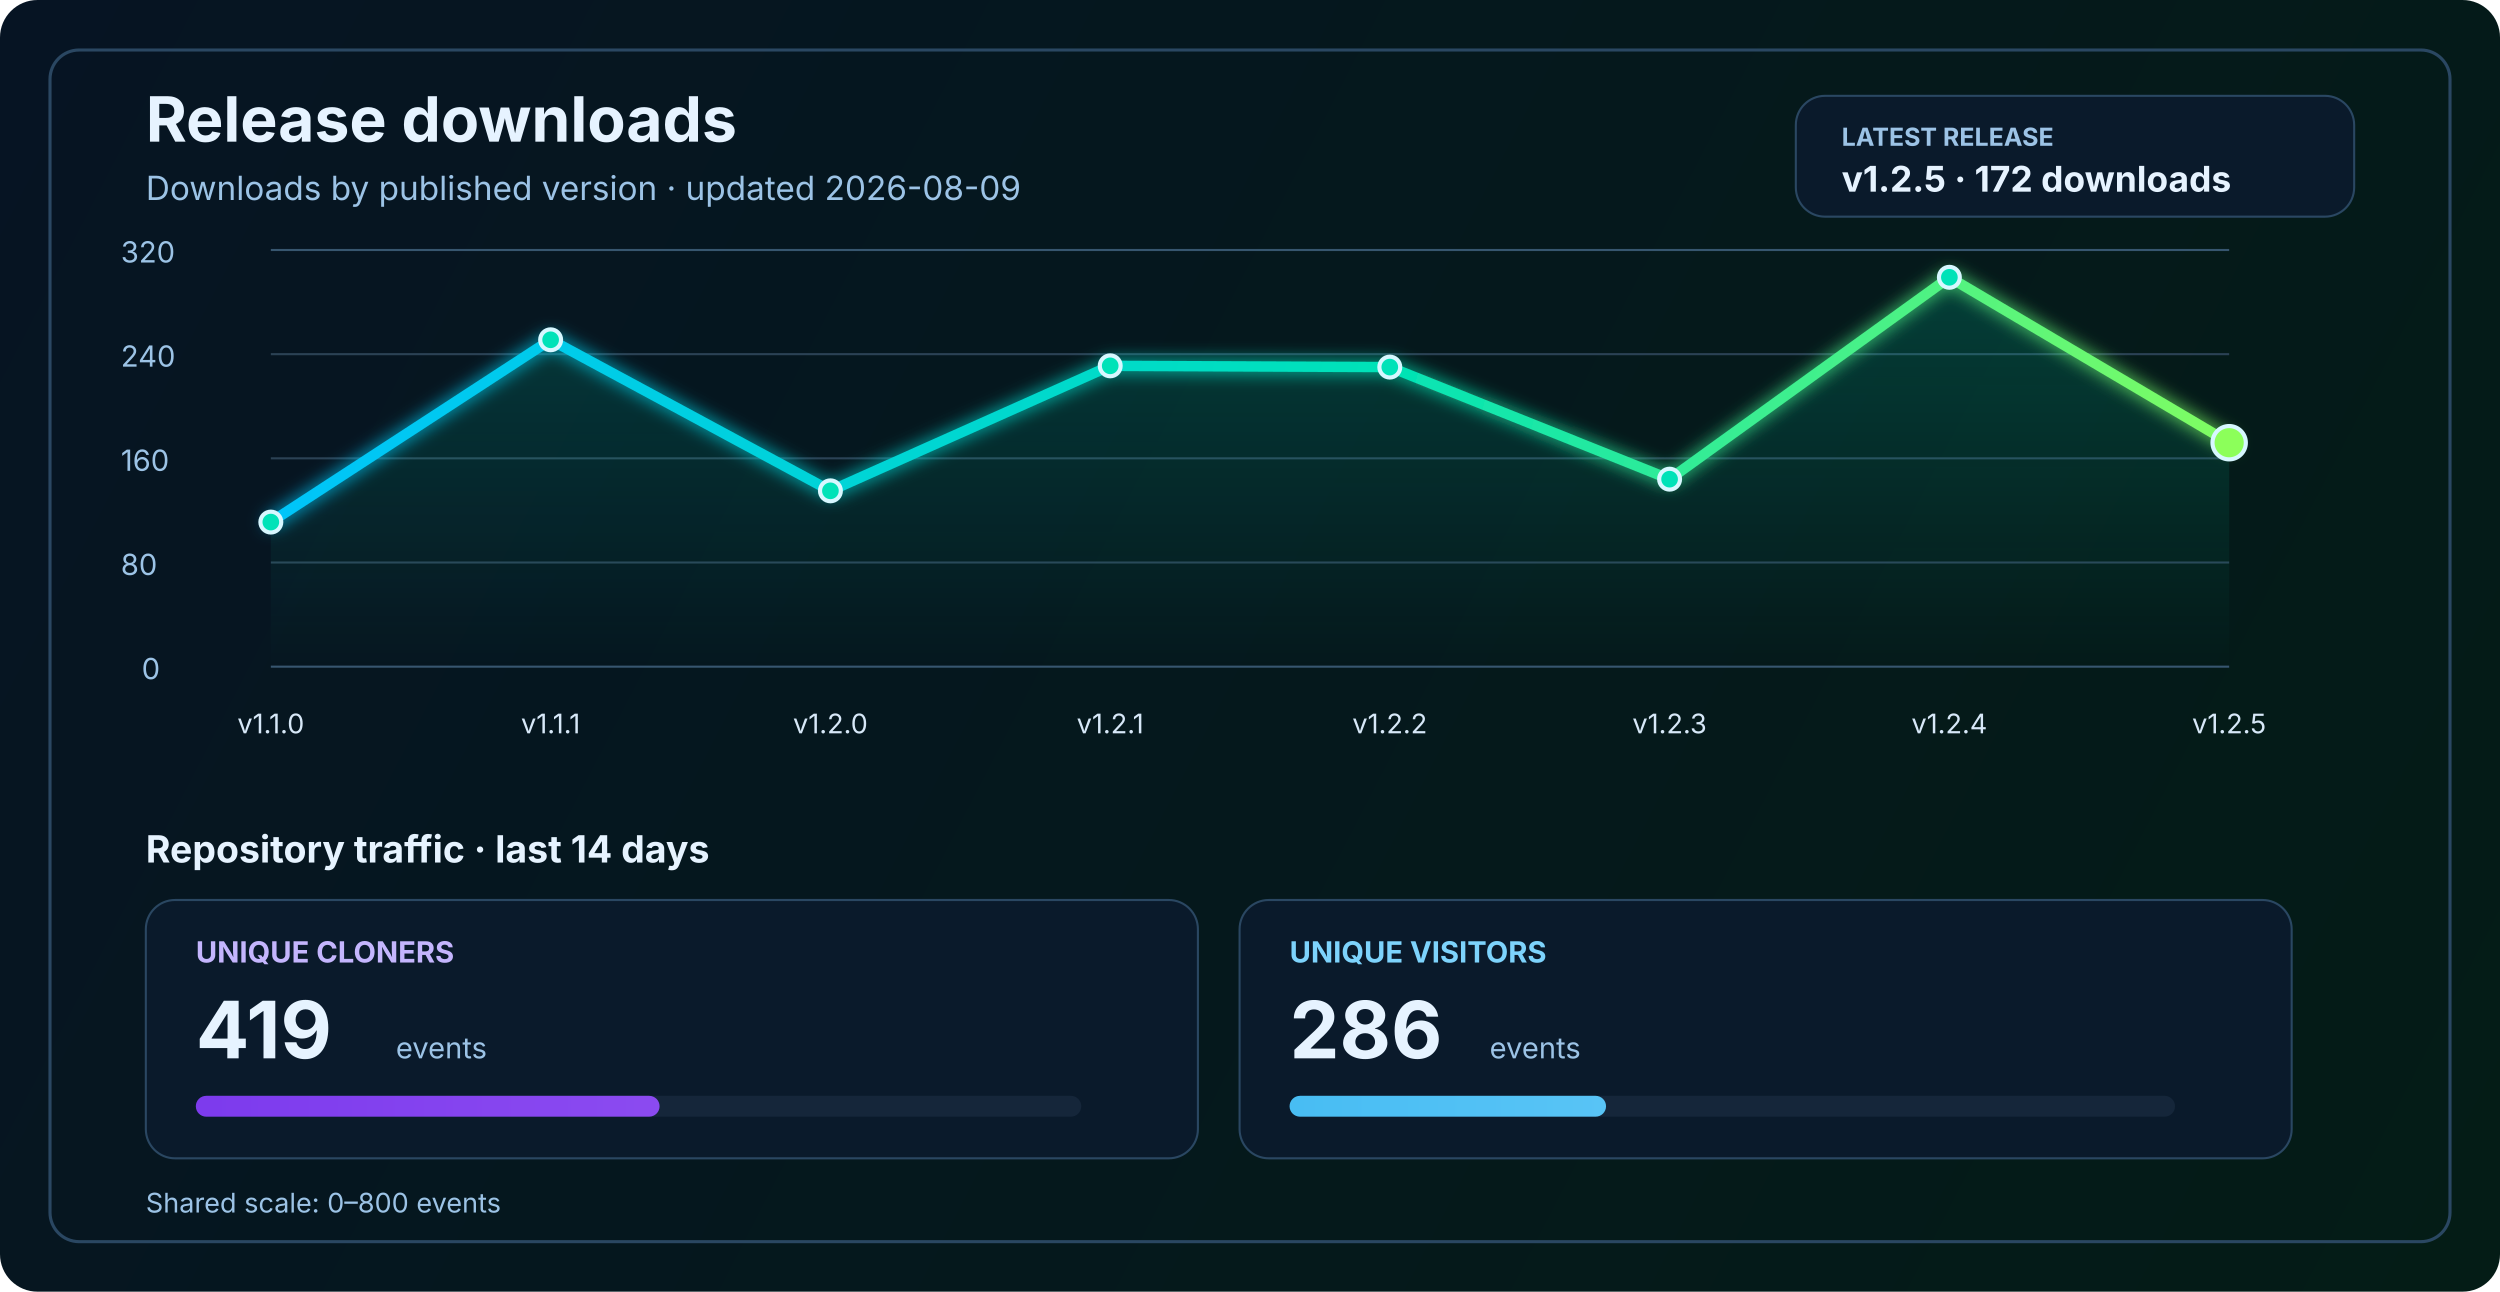
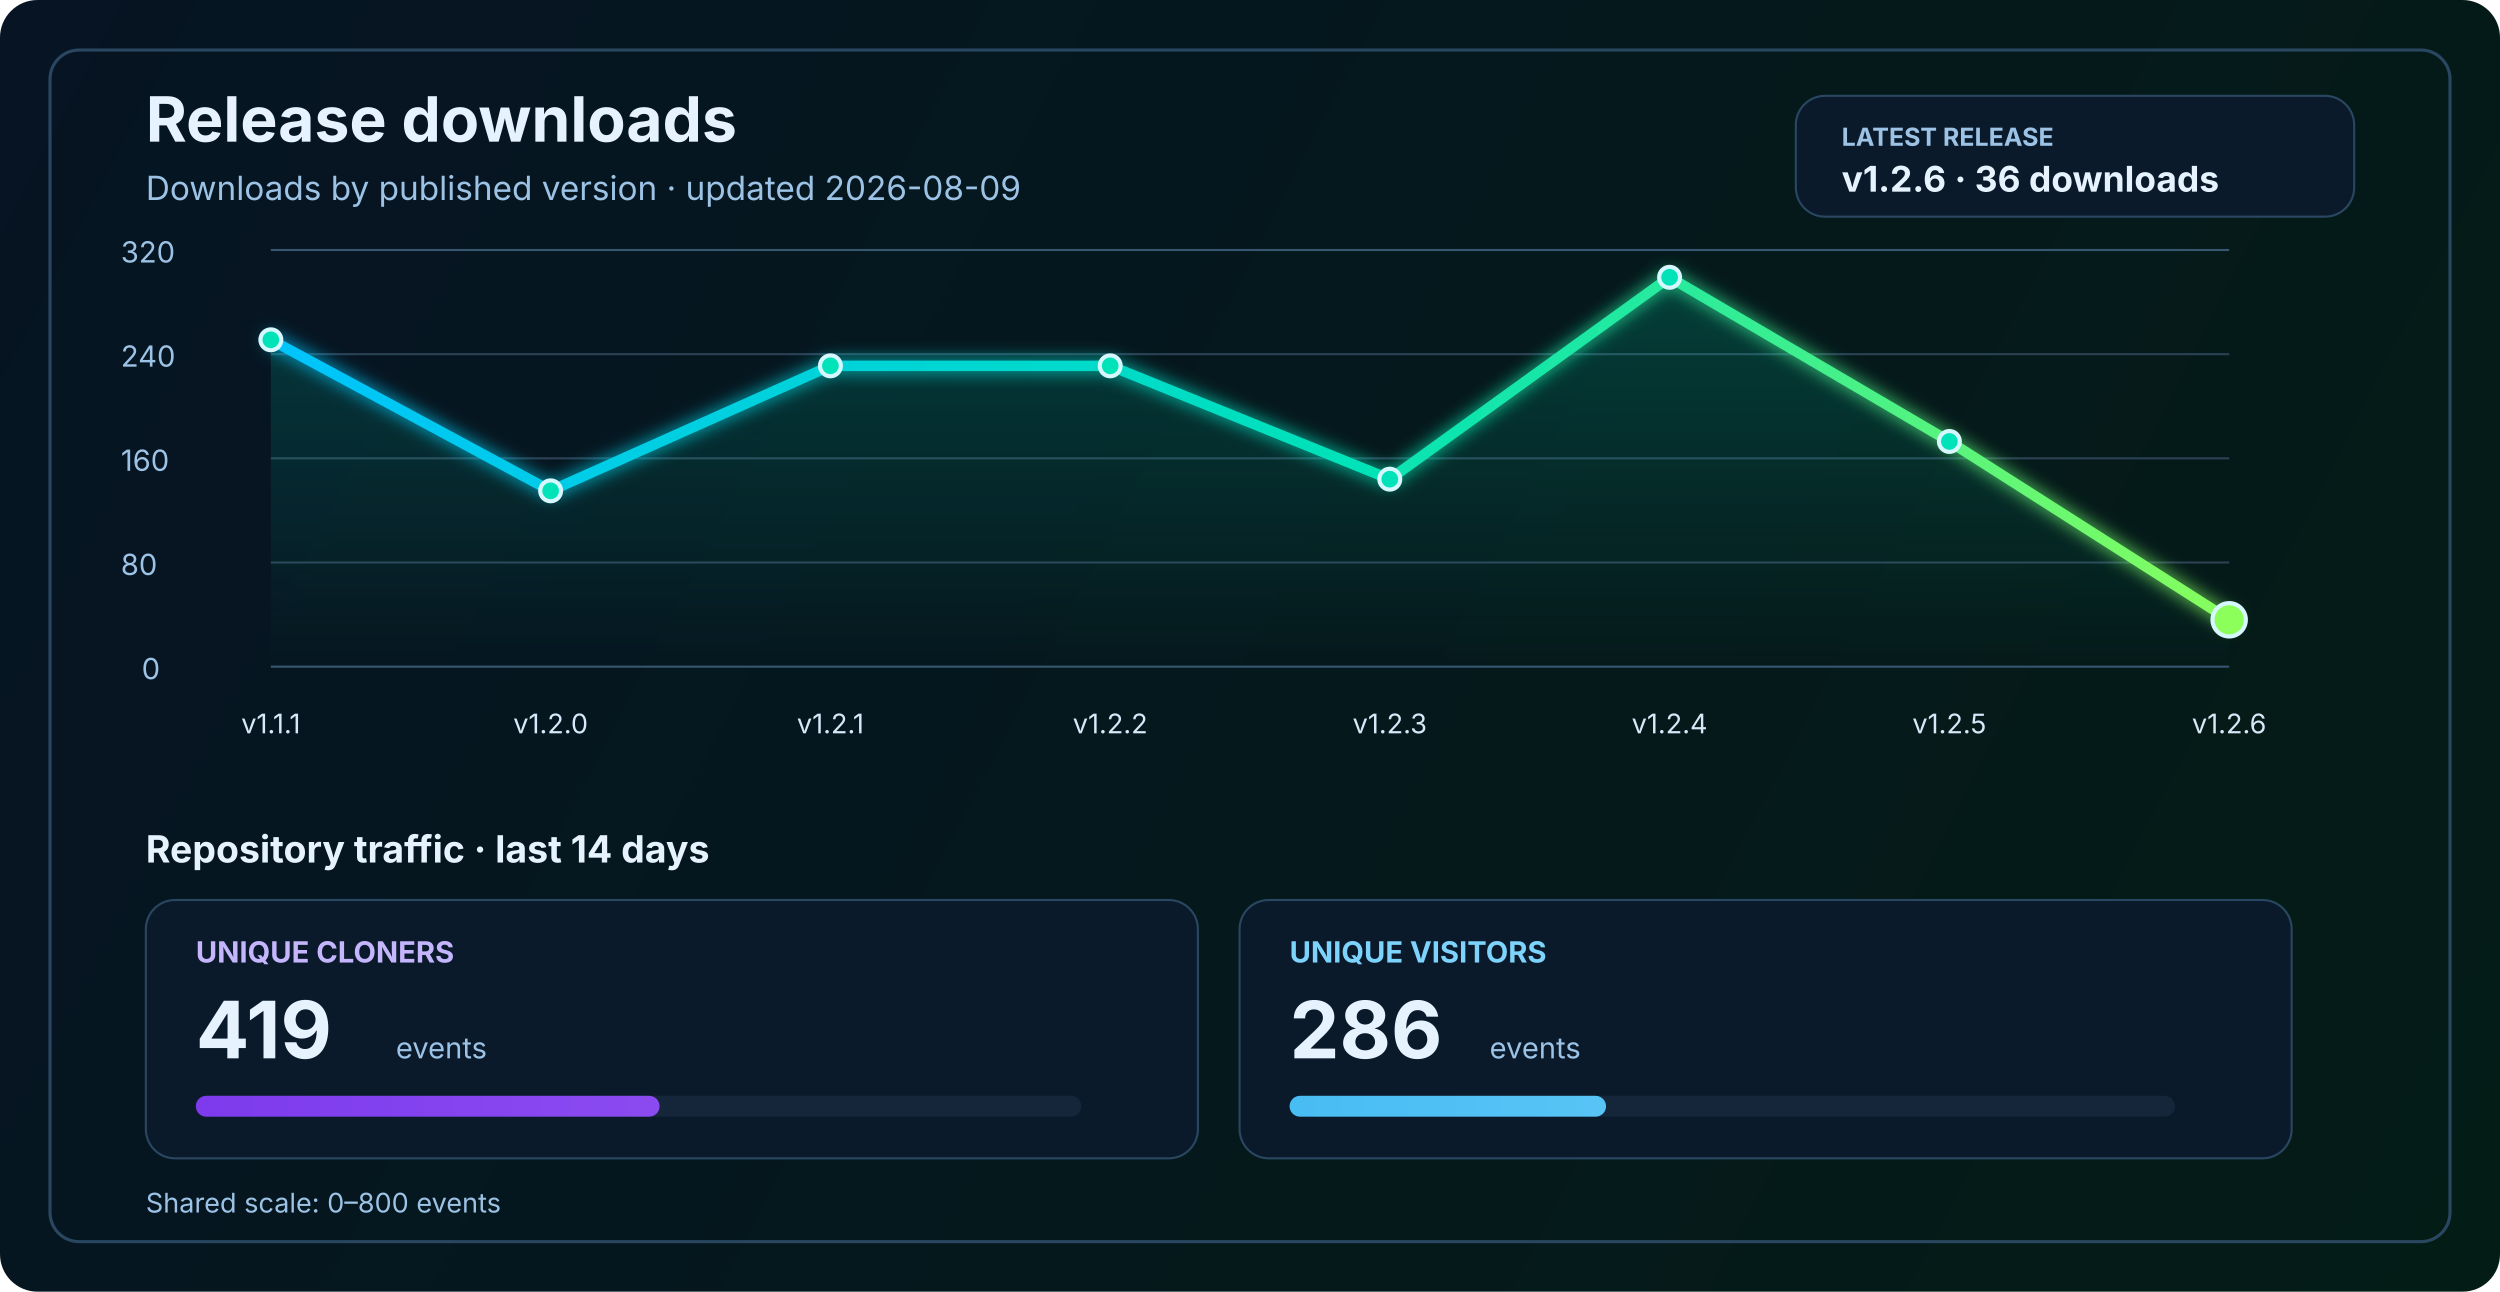
<svg xmlns="http://www.w3.org/2000/svg" width="1200" height="620" viewBox="0 0 1200 620" fill="none" role="img" aria-labelledby="title desc">
  <defs>
    <linearGradient id="bg" x1="0" y1="0" x2="1200" y2="620" gradientUnits="userSpaceOnUse">
      <stop stop-color="#061423" />
      <stop offset="1" stop-color="#041C16" />
    </linearGradient>
    <linearGradient id="line" x1="130" y1="86" x2="1070" y2="340" gradientUnits="userSpaceOnUse">
      <stop stop-color="#00C2FF" />
      <stop offset="0.55" stop-color="#00E2B8" />
      <stop offset="1" stop-color="#8CFF5A" />
    </linearGradient>
    <linearGradient id="area" x1="0" y1="120" x2="0" y2="320" gradientUnits="userSpaceOnUse">
      <stop stop-color="#00E2B8" stop-opacity="0.20" />
      <stop offset="1" stop-color="#00E2B8" stop-opacity="0" />
    </linearGradient>
    <linearGradient id="cloneFill" x1="86" y1="450" x2="1110" y2="450" gradientUnits="userSpaceOnUse">
      <stop stop-color="#7C3AED" />
      <stop offset="1" stop-color="#C084FC" />
    </linearGradient>
    <linearGradient id="viewFill" x1="86" y1="482" x2="1110" y2="482" gradientUnits="userSpaceOnUse">
      <stop stop-color="#0EA5E9" />
      <stop offset="1" stop-color="#7DD3FC" />
    </linearGradient>
    <filter id="glow" x="-50%" y="-50%" width="200%" height="200%">
      <feGaussianBlur stdDeviation="4" result="blur" />
      <feMerge>
        <feMergeNode in="blur" />
        <feMergeNode in="SourceGraphic" />
      </feMerge>
    </filter>
  </defs>
  <rect width="1200" height="620" rx="18" fill="url(#bg)" />
  <rect x="24" y="24" width="1152" height="572" rx="14" stroke="#2A4762" stroke-width="1.5" />
  <text x="70" y="68" fill="#E6F3FF" font-size="30" font-family="SF Pro Display, -apple-system, BlinkMacSystemFont, Segoe UI, sans-serif" font-weight="700">Release downloads</text>
  <text x="70" y="96" fill="#9CC3E6" font-size="16" font-family="SF Pro Text, -apple-system, BlinkMacSystemFont, Segoe UI, sans-serif">Downloads by published version · updated 2026-08-09</text>
  <rect x="862" y="46" width="268" height="58" rx="14" fill="#0A1A2B" stroke="#2A4762" stroke-width="1" />
  <text x="884" y="70" fill="#9CC3E6" font-size="12" font-family="SF Pro Text, -apple-system, BlinkMacSystemFont, Segoe UI, sans-serif" font-weight="700">LATEST RELEASE</text>
-   <text x="884" y="92" fill="#E6F3FF" font-size="17" font-family="SF Pro Text, -apple-system, BlinkMacSystemFont, Segoe UI, sans-serif" font-weight="700">v1.2.5 · 172 downloads</text>
+   <text x="884" y="92" fill="#E6F3FF" font-size="17" font-family="SF Pro Text, -apple-system, BlinkMacSystemFont, Segoe UI, sans-serif" font-weight="700">v1.2.6 · 36 downloads</text>
  <line x1="130" y1="320.0" x2="1070" y2="320.0" stroke="#37566F" stroke-width="1" />
  <line x1="130" y1="270.0" x2="1070" y2="270.0" stroke="#2B4255" stroke-width="1" />
  <line x1="130" y1="220.0" x2="1070" y2="220.0" stroke="#2B4255" stroke-width="1" />
  <line x1="130" y1="170.0" x2="1070" y2="170.0" stroke="#2B4255" stroke-width="1" />
  <line x1="130" y1="120.0" x2="1070" y2="120.0" stroke="#37566F" stroke-width="1" />
  <text x="68" y="326.0" fill="#9CC3E6" font-size="14" font-family="SF Pro Text, -apple-system, BlinkMacSystemFont, Segoe UI, sans-serif">0</text>
  <text x="58" y="276.0" fill="#9CC3E6" font-size="14" font-family="SF Pro Text, -apple-system, BlinkMacSystemFont, Segoe UI, sans-serif">80</text>
  <text x="58" y="226.0" fill="#9CC3E6" font-size="14" font-family="SF Pro Text, -apple-system, BlinkMacSystemFont, Segoe UI, sans-serif">160</text>
  <text x="58" y="176.0" fill="#9CC3E6" font-size="14" font-family="SF Pro Text, -apple-system, BlinkMacSystemFont, Segoe UI, sans-serif">240</text>
  <text x="58" y="126.0" fill="#9CC3E6" font-size="14" font-family="SF Pro Text, -apple-system, BlinkMacSystemFont, Segoe UI, sans-serif">320</text>
-   <path d="M 130.0 250.6 L 264.3 163.1 L 398.6 235.6 L 532.9 175.6 L 667.1 176.2 L 801.4 230.0 L 935.7 133.1 L 1070.0 212.5 L 1070 320 L 130 320 Z" fill="url(#area)" />
-   <polyline points="130.0,250.6 264.3,163.1 398.6,235.6 532.9,175.6 667.1,176.2 801.4,230.0 935.7,133.1 1070.0,212.5" fill="none" stroke="url(#line)" stroke-width="5" stroke-linecap="round" stroke-linejoin="round" filter="url(#glow)" />
-   <circle cx="130.0" cy="250.6" r="5" fill="#00E2B8" stroke="#D7F7FF" stroke-width="2" />
-   <circle cx="264.3" cy="163.1" r="5" fill="#00E2B8" stroke="#D7F7FF" stroke-width="2" />
-   <circle cx="398.6" cy="235.6" r="5" fill="#00E2B8" stroke="#D7F7FF" stroke-width="2" />
+   <path d="M 130.0 163.1 L 264.3 235.6 L 398.6 175.6 L 532.9 175.6 L 667.1 230.0 L 801.4 133.1 L 935.7 211.9 L 1070.0 297.5 L 1070 320 L 130 320 Z" fill="url(#area)" />
+   <polyline points="130.0,163.1 264.3,235.6 398.6,175.6 532.9,175.6 667.1,230.0 801.4,133.1 935.7,211.9 1070.0,297.5" fill="none" stroke="url(#line)" stroke-width="5" stroke-linecap="round" stroke-linejoin="round" filter="url(#glow)" />
+   <circle cx="130.0" cy="163.1" r="5" fill="#00E2B8" stroke="#D7F7FF" stroke-width="2" />
+   <circle cx="264.3" cy="235.6" r="5" fill="#00E2B8" stroke="#D7F7FF" stroke-width="2" />
+   <circle cx="398.6" cy="175.6" r="5" fill="#00E2B8" stroke="#D7F7FF" stroke-width="2" />
  <circle cx="532.9" cy="175.6" r="5" fill="#00E2B8" stroke="#D7F7FF" stroke-width="2" />
-   <circle cx="667.1" cy="176.2" r="5" fill="#00E2B8" stroke="#D7F7FF" stroke-width="2" />
-   <circle cx="801.4" cy="230.0" r="5" fill="#00E2B8" stroke="#D7F7FF" stroke-width="2" />
-   <circle cx="935.7" cy="133.1" r="5" fill="#00E2B8" stroke="#D7F7FF" stroke-width="2" />
-   <circle cx="1070.0" cy="212.5" r="8" fill="#8CFF5A" stroke="#D7F7FF" stroke-width="2" />
-   <text x="130.0" y="352" text-anchor="middle" fill="#D7E8F8" font-size="13" font-family="SF Pro Text, -apple-system, BlinkMacSystemFont, Segoe UI, sans-serif">v1.1.0</text>
-   <text x="264.3" y="352" text-anchor="middle" fill="#D7E8F8" font-size="13" font-family="SF Pro Text, -apple-system, BlinkMacSystemFont, Segoe UI, sans-serif">v1.1.1</text>
-   <text x="398.6" y="352" text-anchor="middle" fill="#D7E8F8" font-size="13" font-family="SF Pro Text, -apple-system, BlinkMacSystemFont, Segoe UI, sans-serif">v1.2.0</text>
-   <text x="532.9" y="352" text-anchor="middle" fill="#D7E8F8" font-size="13" font-family="SF Pro Text, -apple-system, BlinkMacSystemFont, Segoe UI, sans-serif">v1.2.1</text>
-   <text x="667.1" y="352" text-anchor="middle" fill="#D7E8F8" font-size="13" font-family="SF Pro Text, -apple-system, BlinkMacSystemFont, Segoe UI, sans-serif">v1.2.2</text>
-   <text x="801.4" y="352" text-anchor="middle" fill="#D7E8F8" font-size="13" font-family="SF Pro Text, -apple-system, BlinkMacSystemFont, Segoe UI, sans-serif">v1.2.3</text>
-   <text x="935.7" y="352" text-anchor="middle" fill="#D7E8F8" font-size="13" font-family="SF Pro Text, -apple-system, BlinkMacSystemFont, Segoe UI, sans-serif">v1.2.4</text>
-   <text x="1070.0" y="352" text-anchor="middle" fill="#D7E8F8" font-size="13" font-family="SF Pro Text, -apple-system, BlinkMacSystemFont, Segoe UI, sans-serif">v1.2.5</text>
+   <circle cx="667.1" cy="230.0" r="5" fill="#00E2B8" stroke="#D7F7FF" stroke-width="2" />
+   <circle cx="801.4" cy="133.1" r="5" fill="#00E2B8" stroke="#D7F7FF" stroke-width="2" />
+   <circle cx="935.7" cy="211.9" r="5" fill="#00E2B8" stroke="#D7F7FF" stroke-width="2" />
+   <circle cx="1070.0" cy="297.5" r="8" fill="#8CFF5A" stroke="#D7F7FF" stroke-width="2" />
+   <text x="130.0" y="352" text-anchor="middle" fill="#D7E8F8" font-size="13" font-family="SF Pro Text, -apple-system, BlinkMacSystemFont, Segoe UI, sans-serif">v1.1.1</text>
+   <text x="264.3" y="352" text-anchor="middle" fill="#D7E8F8" font-size="13" font-family="SF Pro Text, -apple-system, BlinkMacSystemFont, Segoe UI, sans-serif">v1.2.0</text>
+   <text x="398.6" y="352" text-anchor="middle" fill="#D7E8F8" font-size="13" font-family="SF Pro Text, -apple-system, BlinkMacSystemFont, Segoe UI, sans-serif">v1.2.1</text>
+   <text x="532.9" y="352" text-anchor="middle" fill="#D7E8F8" font-size="13" font-family="SF Pro Text, -apple-system, BlinkMacSystemFont, Segoe UI, sans-serif">v1.2.2</text>
+   <text x="667.1" y="352" text-anchor="middle" fill="#D7E8F8" font-size="13" font-family="SF Pro Text, -apple-system, BlinkMacSystemFont, Segoe UI, sans-serif">v1.2.3</text>
+   <text x="801.4" y="352" text-anchor="middle" fill="#D7E8F8" font-size="13" font-family="SF Pro Text, -apple-system, BlinkMacSystemFont, Segoe UI, sans-serif">v1.2.4</text>
+   <text x="935.7" y="352" text-anchor="middle" fill="#D7E8F8" font-size="13" font-family="SF Pro Text, -apple-system, BlinkMacSystemFont, Segoe UI, sans-serif">v1.2.5</text>
+   <text x="1070.0" y="352" text-anchor="middle" fill="#D7E8F8" font-size="13" font-family="SF Pro Text, -apple-system, BlinkMacSystemFont, Segoe UI, sans-serif">v1.2.6</text>
  <text x="70" y="414" fill="#E6F3FF" font-size="18" font-family="SF Pro Text, -apple-system, BlinkMacSystemFont, Segoe UI, sans-serif" font-weight="700">Repository traffic · last 14 days</text>
  <rect x="70" y="432" width="505" height="124" rx="14" fill="#0A1A2B" stroke="#2A4762" stroke-width="1" />
  <text x="94" y="462" fill="#C4B5FD" font-size="14" font-family="SF Pro Text, -apple-system, BlinkMacSystemFont, Segoe UI, sans-serif" font-weight="700">UNIQUE CLONERS</text>
  <text x="94" y="508" fill="#E6F3FF" font-size="38" font-family="SF Pro Display, -apple-system, BlinkMacSystemFont, Segoe UI, sans-serif" font-weight="700">419</text>
  <text x="190" y="508" fill="#9CC3E6" font-size="14" font-family="SF Pro Text, -apple-system, BlinkMacSystemFont, Segoe UI, sans-serif">events</text>
  <rect x="94" y="526" width="425" height="10" rx="5" fill="#15263A" />
  <rect x="94" y="526" width="222.6" height="10" rx="5" fill="url(#cloneFill)" />
  <rect x="595" y="432" width="505" height="124" rx="14" fill="#0A1A2B" stroke="#2A4762" stroke-width="1" />
  <text x="619" y="462" fill="#7DD3FC" font-size="14" font-family="SF Pro Text, -apple-system, BlinkMacSystemFont, Segoe UI, sans-serif" font-weight="700">UNIQUE VISITORS</text>
  <text x="619" y="508" fill="#E6F3FF" font-size="38" font-family="SF Pro Display, -apple-system, BlinkMacSystemFont, Segoe UI, sans-serif" font-weight="700">286</text>
  <text x="715" y="508" fill="#9CC3E6" font-size="14" font-family="SF Pro Text, -apple-system, BlinkMacSystemFont, Segoe UI, sans-serif">events</text>
  <rect x="619" y="526" width="425" height="10" rx="5" fill="#15263A" />
  <rect x="619" y="526" width="151.9" height="10" rx="5" fill="url(#viewFill)" />
  <text x="70" y="582" fill="#9CC3E6" font-size="13" font-family="SF Pro Text, -apple-system, BlinkMacSystemFont, Segoe UI, sans-serif">Shared scale: 0–800 events</text>
</svg>
